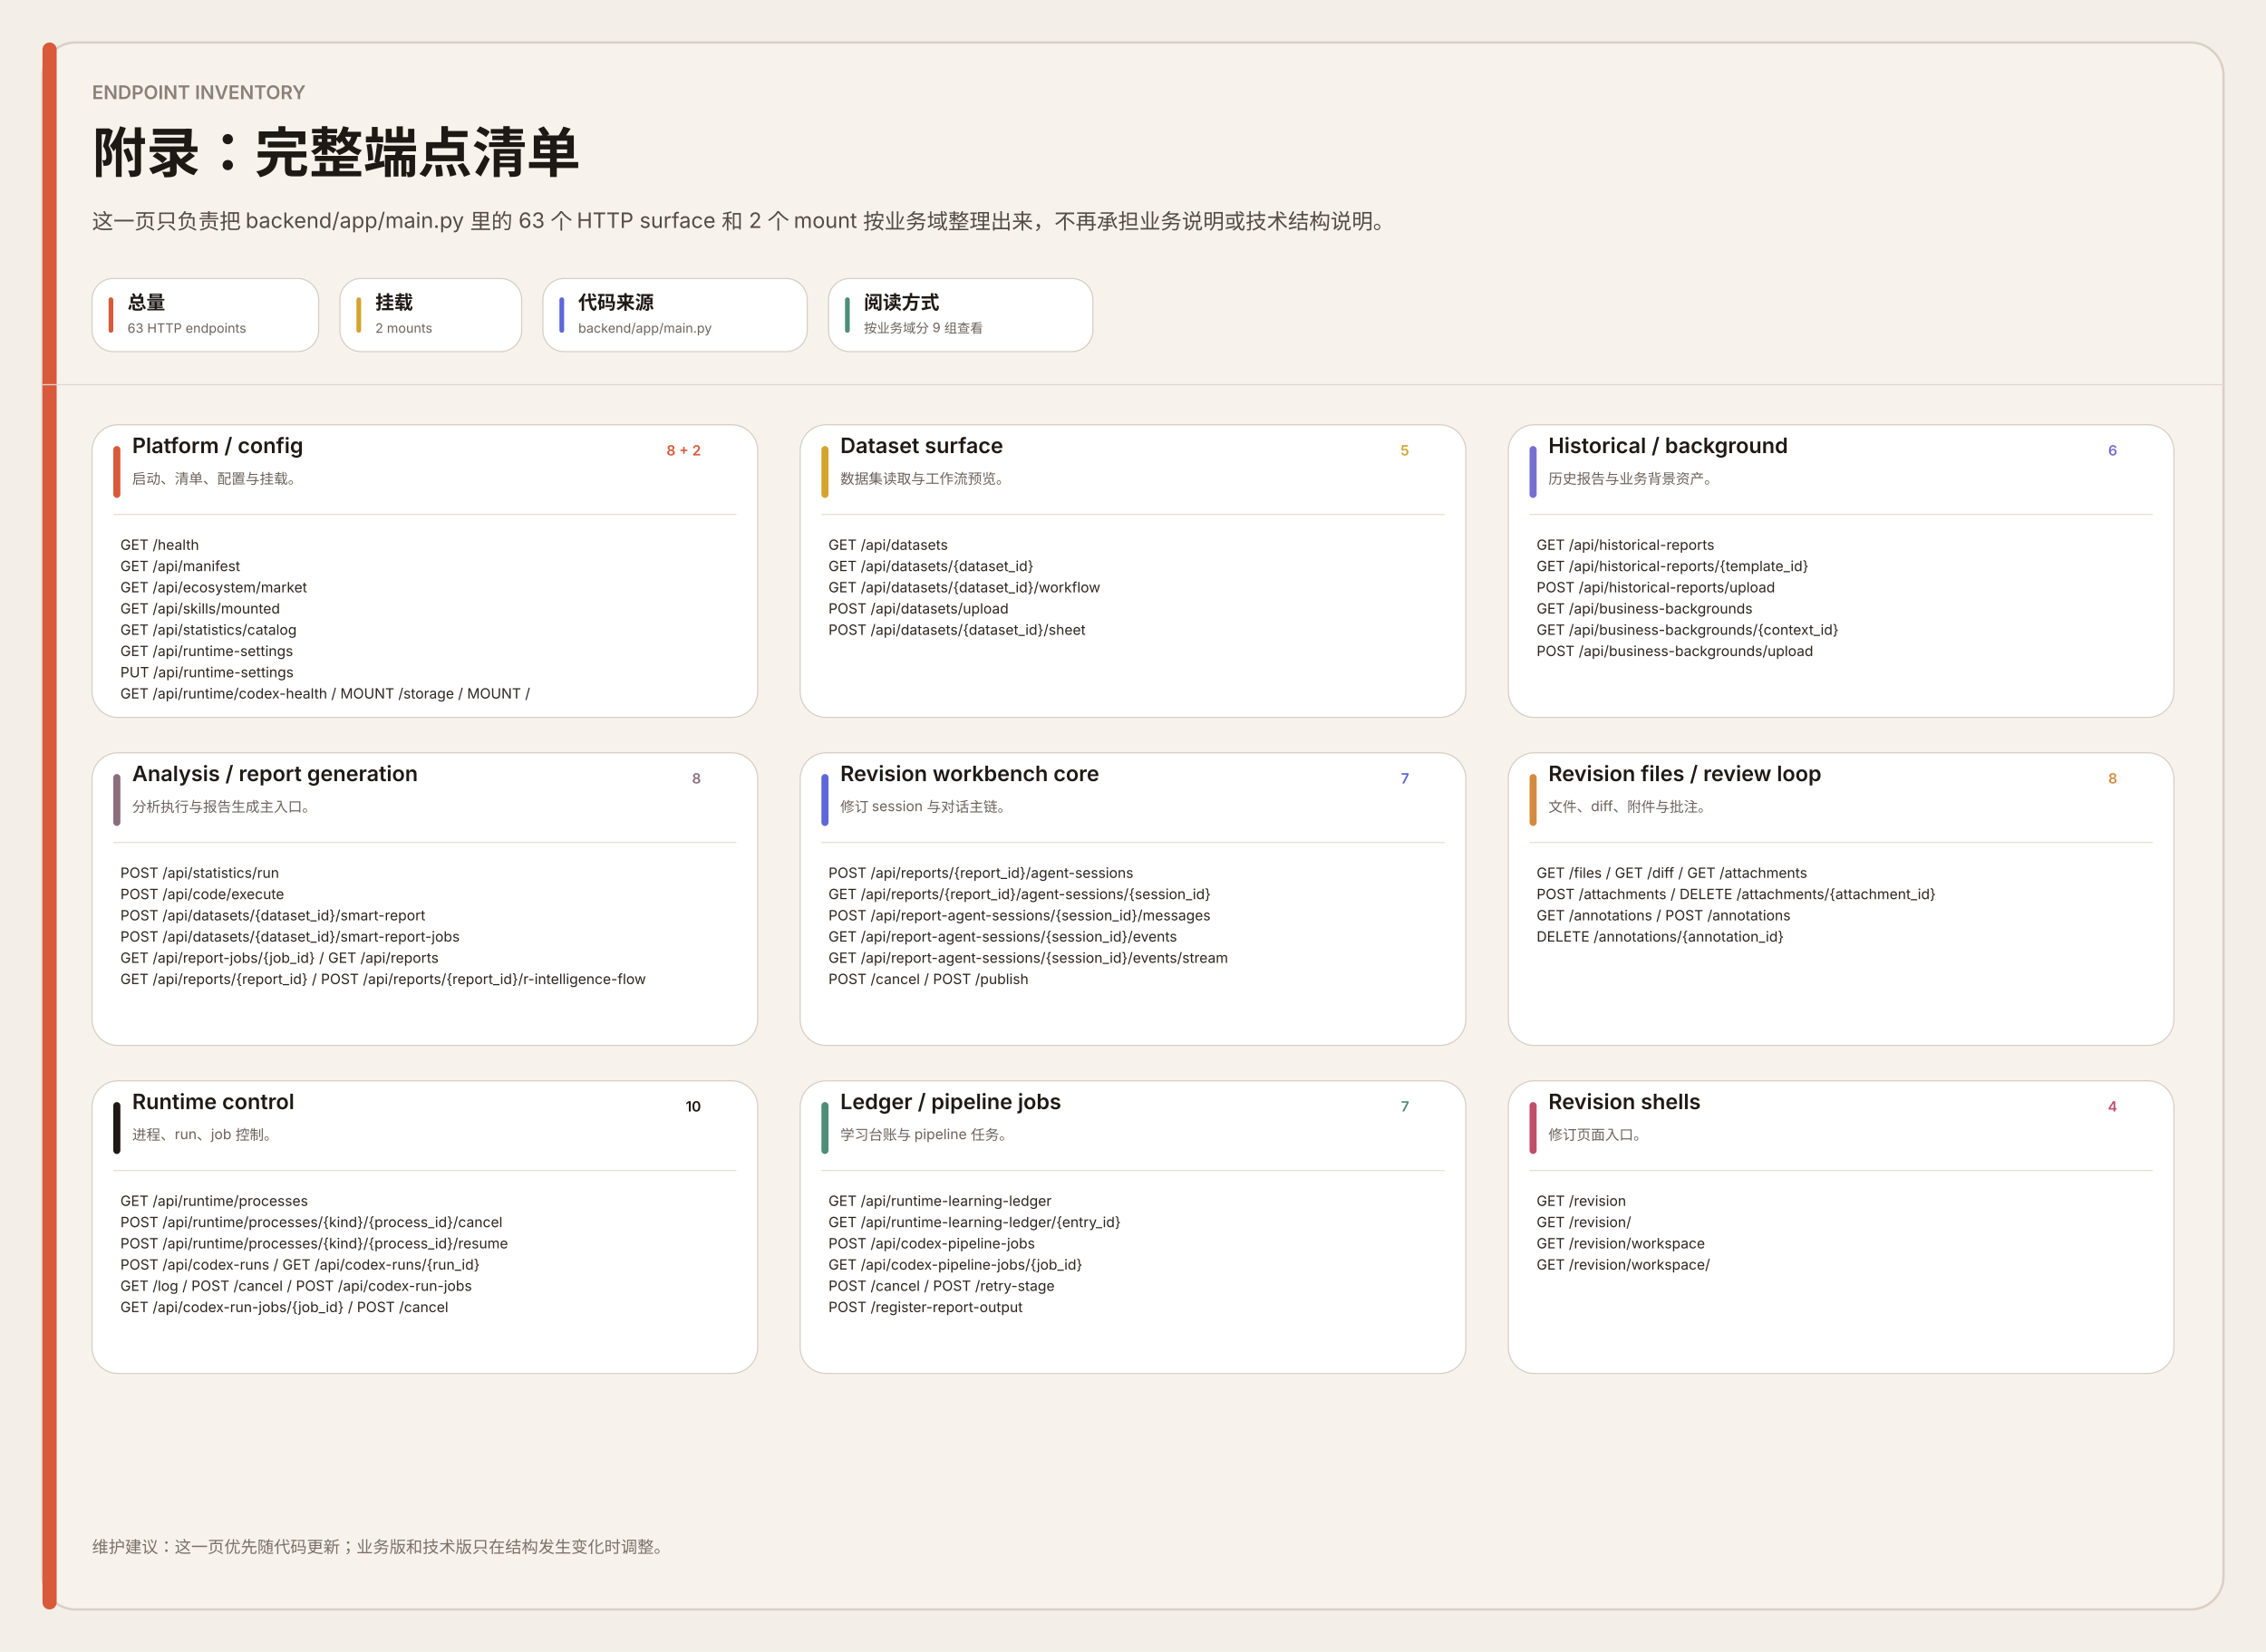
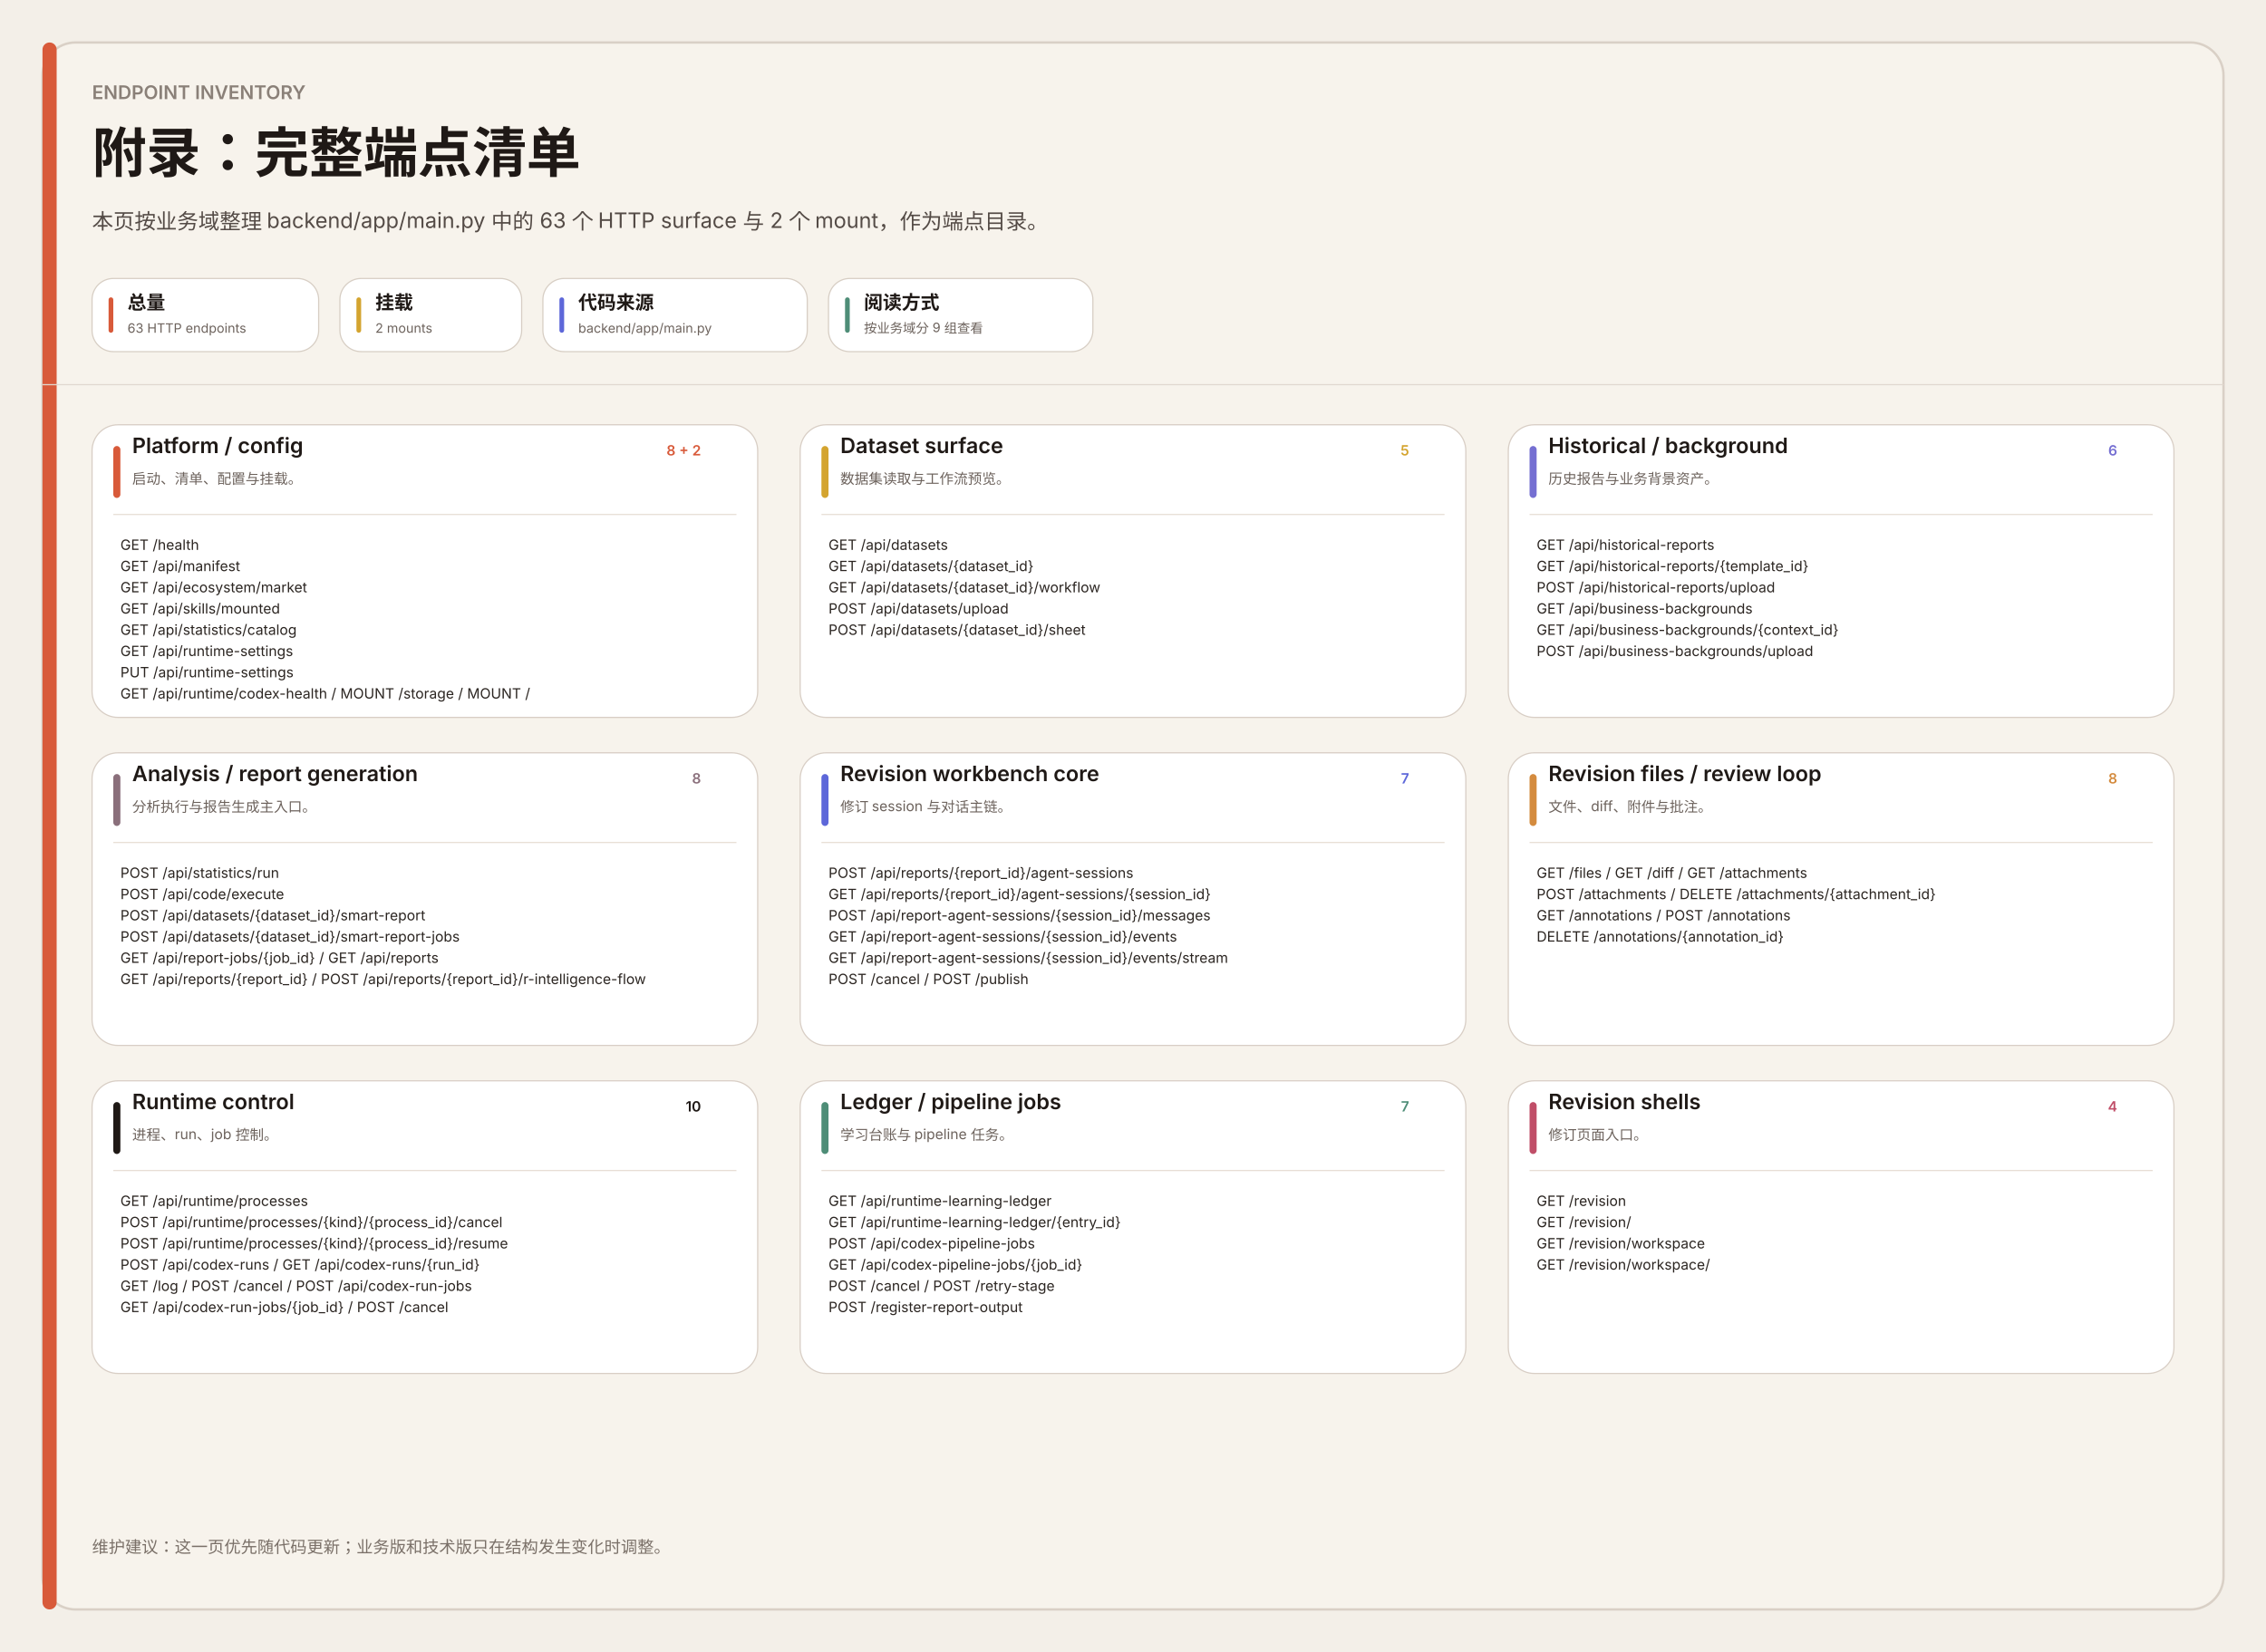
<svg xmlns="http://www.w3.org/2000/svg" width="1920" height="1400" viewBox="0 0 1920 1400" fill="none">
  <rect width="1920" height="1400" fill="#F3EFE8" />
  <rect x="36" y="36" width="1848" height="1328" rx="28" fill="#F7F3EC" stroke="#D9D0C6" stroke-width="2" />
  <rect x="36" y="36" width="12" height="1328" rx="6" fill="#D85A3A" />
  <text x="78" y="84" fill="#8A8078" font-size="16" font-family="Inter, Arial, sans-serif" font-weight="600">ENDPOINT INVENTORY</text>
  <text x="78" y="146" fill="#1F1916" font-size="46" font-family="Inter, Arial, sans-serif" font-weight="700">附录：完整端点清单</text>
-   <text x="78" y="194" fill="#544B46" font-size="18" font-family="Inter, Arial, sans-serif">这一页只负责把 backend/app/main.py 里的 63 个 HTTP surface 和 2 个 mount 按业务域整理出来，不再承担业务说明或技术结构说明。</text>
+   <text x="78" y="194" fill="#544B46" font-size="18" font-family="Inter, Arial, sans-serif">本页按业务域整理 backend/app/main.py 中的 63 个 HTTP surface 与 2 个 mount，作为端点目录。</text>
  <g>
    <rect x="78" y="236" width="192" height="62" rx="18" fill="#FFFFFF" stroke="#D7CEC4" />
    <rect x="92" y="252" width="4" height="30" rx="2" fill="#D85A3A" />
    <text x="108" y="262" fill="#1F1916" font-size="16" font-family="Inter, Arial, sans-serif" font-weight="600">总量</text>
    <text x="108" y="282" fill="#6C625C" font-size="11" font-family="Inter, Arial, sans-serif">63 HTTP endpoints</text>
  </g>
  <g>
    <rect x="288" y="236" width="154" height="62" rx="18" fill="#FFFFFF" stroke="#D7CEC4" />
    <rect x="302" y="252" width="4" height="30" rx="2" fill="#D4A42F" />
    <text x="318" y="262" fill="#1F1916" font-size="16" font-family="Inter, Arial, sans-serif" font-weight="600">挂载</text>
    <text x="318" y="282" fill="#6C625C" font-size="11" font-family="Inter, Arial, sans-serif">2 mounts</text>
  </g>
  <g>
    <rect x="460" y="236" width="224" height="62" rx="18" fill="#FFFFFF" stroke="#D7CEC4" />
    <rect x="474" y="252" width="4" height="30" rx="2" fill="#5D67D9" />
    <text x="490" y="262" fill="#1F1916" font-size="16" font-family="Inter, Arial, sans-serif" font-weight="600">代码来源</text>
    <text x="490" y="282" fill="#6C625C" font-size="11" font-family="Inter, Arial, sans-serif">backend/app/main.py</text>
  </g>
  <g>
    <rect x="702" y="236" width="224" height="62" rx="18" fill="#FFFFFF" stroke="#D7CEC4" />
    <rect x="716" y="252" width="4" height="30" rx="2" fill="#4E8D77" />
    <text x="732" y="262" fill="#1F1916" font-size="16" font-family="Inter, Arial, sans-serif" font-weight="600">阅读方式</text>
    <text x="732" y="282" fill="#6C625C" font-size="11" font-family="Inter, Arial, sans-serif">按业务域分 9 组查看</text>
  </g>
  <line x1="36" y1="326" x2="1884" y2="326" stroke="#E0D8CF" />
  <g font-family="Inter, Arial, sans-serif">
    <rect x="78" y="360" width="564" height="248" rx="22" fill="#FFFFFF" stroke="#D8CEC5" />
    <rect x="96" y="378" width="6" height="44" rx="3" fill="#D85A3A" />
    <text x="112" y="384" fill="#1F1916" font-size="18" font-weight="600">Platform / config</text>
    <text x="594" y="386" fill="#D85A3A" font-size="12" font-weight="600" text-anchor="end">8 + 2</text>
    <text x="112" y="410" fill="#6C625C" font-size="12">启动、清单、配置与挂载。</text>
    <line x1="96" y1="436" x2="624" y2="436" stroke="#E7DED5" />
    <text x="102" y="466" fill="#2B2521" font-size="12">GET /health</text>
    <text x="102" y="484" fill="#2B2521" font-size="12">GET /api/manifest</text>
    <text x="102" y="502" fill="#2B2521" font-size="12">GET /api/ecosystem/market</text>
    <text x="102" y="520" fill="#2B2521" font-size="12">GET /api/skills/mounted</text>
    <text x="102" y="538" fill="#2B2521" font-size="12">GET /api/statistics/catalog</text>
    <text x="102" y="556" fill="#2B2521" font-size="12">GET /api/runtime-settings</text>
    <text x="102" y="574" fill="#2B2521" font-size="12">PUT /api/runtime-settings</text>
    <text x="102" y="592" fill="#2B2521" font-size="12">GET /api/runtime/codex-health / MOUNT /storage / MOUNT /</text>
    <rect x="678" y="360" width="564" height="248" rx="22" fill="#FFFFFF" stroke="#D8CEC5" />
    <rect x="696" y="378" width="6" height="44" rx="3" fill="#D4A42F" />
    <text x="712" y="384" fill="#1F1916" font-size="18" font-weight="600">Dataset surface</text>
    <text x="1194" y="386" fill="#D4A42F" font-size="12" font-weight="600" text-anchor="end">5</text>
    <text x="712" y="410" fill="#6C625C" font-size="12">数据集读取与工作流预览。</text>
    <line x1="696" y1="436" x2="1224" y2="436" stroke="#E7DED5" />
    <text x="702" y="466" fill="#2B2521" font-size="12">GET /api/datasets</text>
    <text x="702" y="484" fill="#2B2521" font-size="12">GET /api/datasets/{dataset_id}</text>
    <text x="702" y="502" fill="#2B2521" font-size="12">GET /api/datasets/{dataset_id}/workflow</text>
    <text x="702" y="520" fill="#2B2521" font-size="12">POST /api/datasets/upload</text>
    <text x="702" y="538" fill="#2B2521" font-size="12">POST /api/datasets/{dataset_id}/sheet</text>
    <rect x="1278" y="360" width="564" height="248" rx="22" fill="#FFFFFF" stroke="#D8CEC5" />
    <rect x="1296" y="378" width="6" height="44" rx="3" fill="#756FD2" />
    <text x="1312" y="384" fill="#1F1916" font-size="18" font-weight="600">Historical / background</text>
    <text x="1794" y="386" fill="#756FD2" font-size="12" font-weight="600" text-anchor="end">6</text>
    <text x="1312" y="410" fill="#6C625C" font-size="12">历史报告与业务背景资产。</text>
    <line x1="1296" y1="436" x2="1824" y2="436" stroke="#E7DED5" />
    <text x="1302" y="466" fill="#2B2521" font-size="12">GET /api/historical-reports</text>
    <text x="1302" y="484" fill="#2B2521" font-size="12">GET /api/historical-reports/{template_id}</text>
    <text x="1302" y="502" fill="#2B2521" font-size="12">POST /api/historical-reports/upload</text>
    <text x="1302" y="520" fill="#2B2521" font-size="12">GET /api/business-backgrounds</text>
    <text x="1302" y="538" fill="#2B2521" font-size="12">GET /api/business-backgrounds/{context_id}</text>
    <text x="1302" y="556" fill="#2B2521" font-size="12">POST /api/business-backgrounds/upload</text>
    <rect x="78" y="638" width="564" height="248" rx="22" fill="#FFFFFF" stroke="#D8CEC5" />
    <rect x="96" y="656" width="6" height="44" rx="3" fill="#8A6F7B" />
    <text x="112" y="662" fill="#1F1916" font-size="18" font-weight="600">Analysis / report generation</text>
    <text x="594" y="664" fill="#8A6F7B" font-size="12" font-weight="600" text-anchor="end">8</text>
    <text x="112" y="688" fill="#6C625C" font-size="12">分析执行与报告生成主入口。</text>
    <line x1="96" y1="714" x2="624" y2="714" stroke="#E7DED5" />
    <text x="102" y="744" fill="#2B2521" font-size="12">POST /api/statistics/run</text>
    <text x="102" y="762" fill="#2B2521" font-size="12">POST /api/code/execute</text>
    <text x="102" y="780" fill="#2B2521" font-size="12">POST /api/datasets/{dataset_id}/smart-report</text>
    <text x="102" y="798" fill="#2B2521" font-size="12">POST /api/datasets/{dataset_id}/smart-report-jobs</text>
    <text x="102" y="816" fill="#2B2521" font-size="12">GET /api/report-jobs/{job_id} / GET /api/reports</text>
    <text x="102" y="834" fill="#2B2521" font-size="12">GET /api/reports/{report_id} / POST /api/reports/{report_id}/r-intelligence-flow</text>
    <rect x="678" y="638" width="564" height="248" rx="22" fill="#FFFFFF" stroke="#D8CEC5" />
    <rect x="696" y="656" width="6" height="44" rx="3" fill="#5D67D9" />
    <text x="712" y="662" fill="#1F1916" font-size="18" font-weight="600">Revision workbench core</text>
    <text x="1194" y="664" fill="#5D67D9" font-size="12" font-weight="600" text-anchor="end">7</text>
    <text x="712" y="688" fill="#6C625C" font-size="12">修订 session 与对话主链。</text>
    <line x1="696" y1="714" x2="1224" y2="714" stroke="#E7DED5" />
    <text x="702" y="744" fill="#2B2521" font-size="12">POST /api/reports/{report_id}/agent-sessions</text>
    <text x="702" y="762" fill="#2B2521" font-size="12">GET /api/reports/{report_id}/agent-sessions/{session_id}</text>
    <text x="702" y="780" fill="#2B2521" font-size="12">POST /api/report-agent-sessions/{session_id}/messages</text>
    <text x="702" y="798" fill="#2B2521" font-size="12">GET /api/report-agent-sessions/{session_id}/events</text>
    <text x="702" y="816" fill="#2B2521" font-size="12">GET /api/report-agent-sessions/{session_id}/events/stream</text>
    <text x="702" y="834" fill="#2B2521" font-size="12">POST /cancel / POST /publish</text>
    <rect x="1278" y="638" width="564" height="248" rx="22" fill="#FFFFFF" stroke="#D8CEC5" />
    <rect x="1296" y="656" width="6" height="44" rx="3" fill="#D48B3E" />
    <text x="1312" y="662" fill="#1F1916" font-size="18" font-weight="600">Revision files / review loop</text>
    <text x="1794" y="664" fill="#D48B3E" font-size="12" font-weight="600" text-anchor="end">8</text>
    <text x="1312" y="688" fill="#6C625C" font-size="12">文件、diff、附件与批注。</text>
    <line x1="1296" y1="714" x2="1824" y2="714" stroke="#E7DED5" />
    <text x="1302" y="744" fill="#2B2521" font-size="12">GET /files / GET /diff / GET /attachments</text>
    <text x="1302" y="762" fill="#2B2521" font-size="12">POST /attachments / DELETE /attachments/{attachment_id}</text>
    <text x="1302" y="780" fill="#2B2521" font-size="12">GET /annotations / POST /annotations</text>
    <text x="1302" y="798" fill="#2B2521" font-size="12">DELETE /annotations/{annotation_id}</text>
    <rect x="78" y="916" width="564" height="248" rx="22" fill="#FFFFFF" stroke="#D8CEC5" />
    <rect x="96" y="934" width="6" height="44" rx="3" fill="#1F1916" />
    <text x="112" y="940" fill="#1F1916" font-size="18" font-weight="600">Runtime control</text>
    <text x="594" y="942" fill="#1F1916" font-size="12" font-weight="600" text-anchor="end">10</text>
    <text x="112" y="966" fill="#6C625C" font-size="12">进程、run、job 控制。</text>
    <line x1="96" y1="992" x2="624" y2="992" stroke="#E7DED5" />
    <text x="102" y="1022" fill="#2B2521" font-size="12">GET /api/runtime/processes</text>
    <text x="102" y="1040" fill="#2B2521" font-size="12">POST /api/runtime/processes/{kind}/{process_id}/cancel</text>
    <text x="102" y="1058" fill="#2B2521" font-size="12">POST /api/runtime/processes/{kind}/{process_id}/resume</text>
    <text x="102" y="1076" fill="#2B2521" font-size="12">POST /api/codex-runs / GET /api/codex-runs/{run_id}</text>
    <text x="102" y="1094" fill="#2B2521" font-size="12">GET /log / POST /cancel / POST /api/codex-run-jobs</text>
    <text x="102" y="1112" fill="#2B2521" font-size="12">GET /api/codex-run-jobs/{job_id} / POST /cancel</text>
    <rect x="678" y="916" width="564" height="248" rx="22" fill="#FFFFFF" stroke="#D8CEC5" />
    <rect x="696" y="934" width="6" height="44" rx="3" fill="#4E8D77" />
    <text x="712" y="940" fill="#1F1916" font-size="18" font-weight="600">Ledger / pipeline jobs</text>
    <text x="1194" y="942" fill="#4E8D77" font-size="12" font-weight="600" text-anchor="end">7</text>
    <text x="712" y="966" fill="#6C625C" font-size="12">学习台账与 pipeline 任务。</text>
    <line x1="696" y1="992" x2="1224" y2="992" stroke="#E7DED5" />
    <text x="702" y="1022" fill="#2B2521" font-size="12">GET /api/runtime-learning-ledger</text>
    <text x="702" y="1040" fill="#2B2521" font-size="12">GET /api/runtime-learning-ledger/{entry_id}</text>
    <text x="702" y="1058" fill="#2B2521" font-size="12">POST /api/codex-pipeline-jobs</text>
    <text x="702" y="1076" fill="#2B2521" font-size="12">GET /api/codex-pipeline-jobs/{job_id}</text>
    <text x="702" y="1094" fill="#2B2521" font-size="12">POST /cancel / POST /retry-stage</text>
    <text x="702" y="1112" fill="#2B2521" font-size="12">POST /register-report-output</text>
    <rect x="1278" y="916" width="564" height="248" rx="22" fill="#FFFFFF" stroke="#D8CEC5" />
    <rect x="1296" y="934" width="6" height="44" rx="3" fill="#C04E68" />
    <text x="1312" y="940" fill="#1F1916" font-size="18" font-weight="600">Revision shells</text>
    <text x="1794" y="942" fill="#C04E68" font-size="12" font-weight="600" text-anchor="end">4</text>
    <text x="1312" y="966" fill="#6C625C" font-size="12">修订页面入口。</text>
    <line x1="1296" y1="992" x2="1824" y2="992" stroke="#E7DED5" />
    <text x="1302" y="1022" fill="#2B2521" font-size="12">GET /revision</text>
    <text x="1302" y="1040" fill="#2B2521" font-size="12">GET /revision/</text>
    <text x="1302" y="1058" fill="#2B2521" font-size="12">GET /revision/workspace</text>
    <text x="1302" y="1076" fill="#2B2521" font-size="12">GET /revision/workspace/</text>
  </g>
  <text x="78" y="1316" fill="#7A7068" font-size="14" font-family="Inter, Arial, sans-serif" font-weight="500">维护建议：这一页优先随代码更新；业务版和技术版只在结构发生变化时调整。</text>
</svg>
